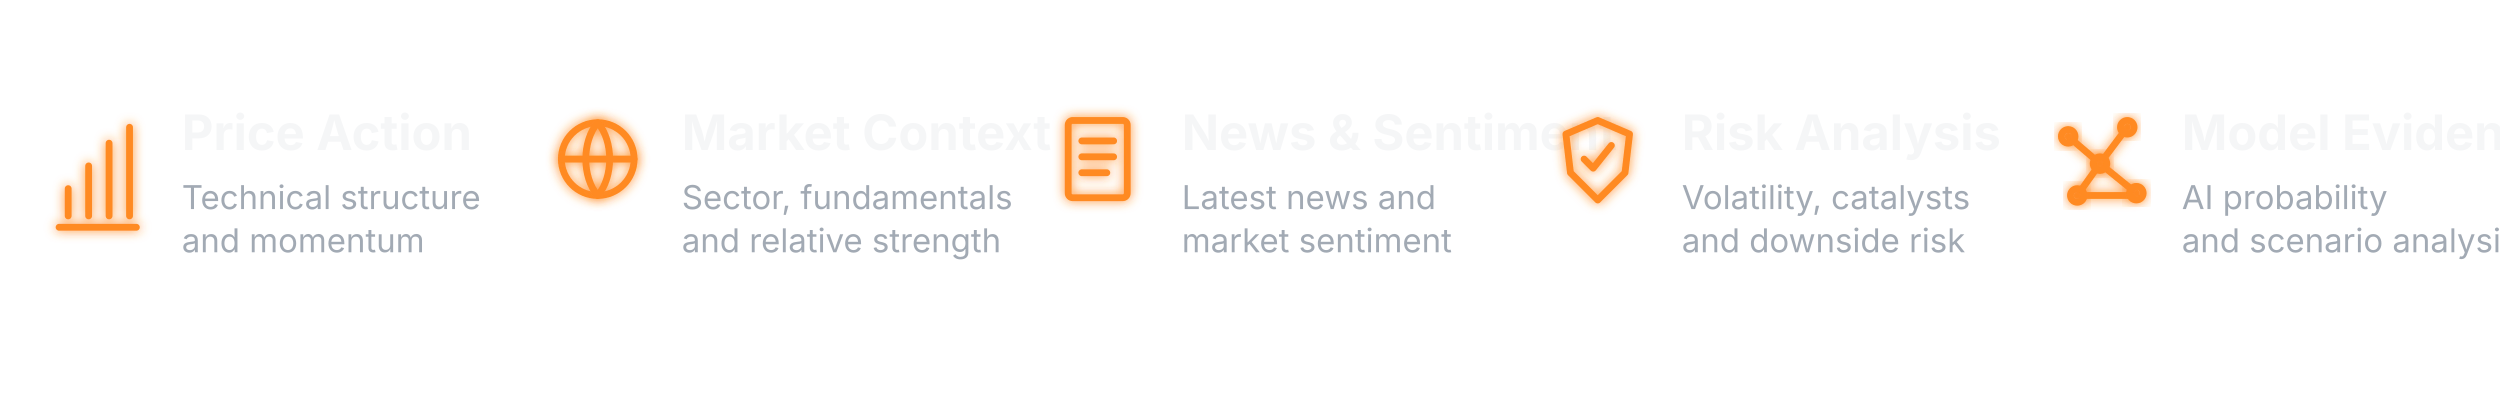
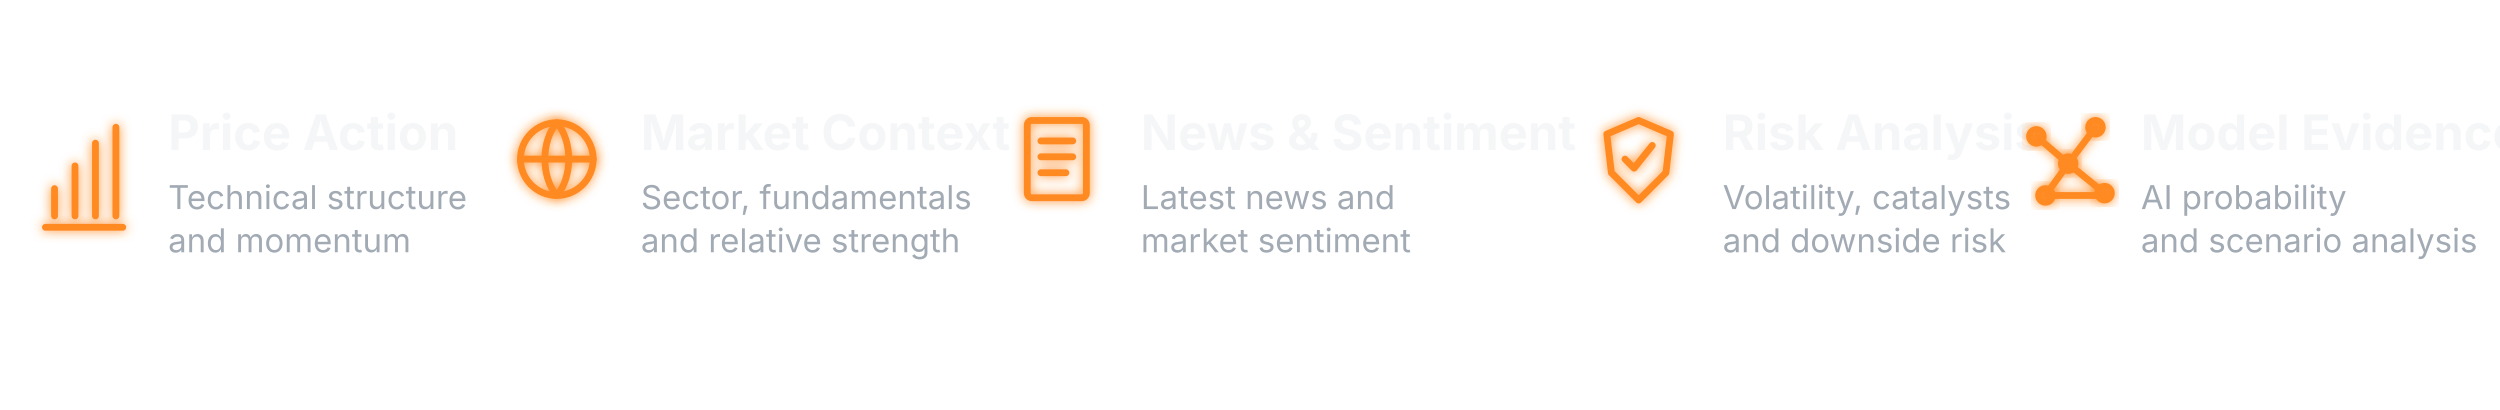
<svg xmlns="http://www.w3.org/2000/svg" viewBox="0 0 1100 180" role="img" aria-label="Deep Stock Analysis evidence categories">
  <defs>
    <filter id="glow" x="-50%" y="-50%" width="200%" height="200%">
      <feGaussianBlur stdDeviation="2.4" result="b" />
      <feMerge>
        <feMergeNode in="b" />
        <feMergeNode in="SourceGraphic" />
      </feMerge>
    </filter>
    <style>
      .t{font:700 21.5px Inter,Segoe UI,Arial,sans-serif;fill:#f5f6f7}.d{font:400 14.5px Inter,Segoe UI,Arial,sans-serif;fill:#a2aab4}.o{stroke:#ff8a22;fill:none;stroke-width:3;stroke-linecap:round;stroke-linejoin:round;filter:url(#glow)}.s{stroke:rgba(255,255,255,.16);stroke-width:1}
    </style>
  </defs>
-   <line class="s" x1="219" y1="28" x2="219" y2="152" />
-   <line class="s" x1="439" y1="28" x2="439" y2="152" />
-   <line class="s" x1="659" y1="28" x2="659" y2="152" />
-   <line class="s" x1="879" y1="28" x2="879" y2="152" />
-   <g transform="translate(26 52)">
+   <line class="s" x1="214" y1="28" x2="214" y2="152" />
+   <line class="s" x1="430" y1="28" x2="430" y2="152" />
+   <line class="s" x1="684" y1="28" x2="684" y2="152" />
+   <line class="s" x1="878" y1="28" x2="878" y2="152" />
+   <g transform="translate(20 52)">
    <path class="o" d="M0 48h34M4 43V31M13 43V21M22 43V11M31 43V4" />
    <text class="t" x="54" y="14">Price Action</text>
    <text class="d" x="54" y="40">Technical structure</text>
    <text class="d" x="54" y="59">and momentum</text>
  </g>
-   <g transform="translate(246 52)">
+   <g transform="translate(228 52)">
    <circle class="o" cx="17" cy="18" r="16" />
    <path class="o" d="M1 18h32M17 2c-7 8-7 24 0 32M17 2c7 8 7 24 0 32" />
    <text class="t" x="54" y="14">Market Context</text>
    <text class="d" x="54" y="40">Sector, fundamentals</text>
    <text class="d" x="54" y="59">and relative strength</text>
  </g>
-   <g transform="translate(466 52)">
+   <g transform="translate(448 52)">
    <rect class="o" x="4" y="1" width="26" height="34" rx="2" />
    <path class="o" d="M10 10h14M10 17h14M10 24h11" />
    <text class="t" x="54" y="14">News &amp; Sentiment</text>
    <text class="d" x="54" y="40">Latest news and</text>
    <text class="d" x="54" y="59">market sentiment</text>
  </g>
-   <g transform="translate(686 52)">
+   <g transform="translate(704 52)">
    <path class="o" d="M17 1 31 7l-2 17L17 36 5 24 3 7 17 1Z" />
    <path class="o" d="m11 18 4 4 8-10" />
    <text class="t" x="54" y="14">Risk Analysis</text>
    <text class="d" x="54" y="40">Volatility, catalysts</text>
    <text class="d" x="54" y="59">and downside risk</text>
  </g>
-   <g transform="translate(906 52)">
+   <g transform="translate(892 52)">
    <path class="o" d="m4 8 14 12L30 4M18 20 8 34m10-14 16 13M8 34h26" />
    <circle class="o" cx="4" cy="8" r="3" />
    <circle class="o" cx="30" cy="4" r="3" />
    <circle class="o" cx="18" cy="20" r="3" />
    <circle class="o" cx="8" cy="34" r="3" />
    <circle class="o" cx="34" cy="33" r="3" />
-     <text class="t" x="54" y="14">Model Evidence</text>
-     <text class="d" x="54" y="40">AI probability</text>
-     <text class="d" x="54" y="59">and scenario analysis</text>
+     <text class="t" x="50" y="14">Model Evidence</text>
+     <text class="d" x="50" y="40">AI probability</text>
+     <text class="d" x="50" y="59">and scenario analysis</text>
  </g>
</svg>
